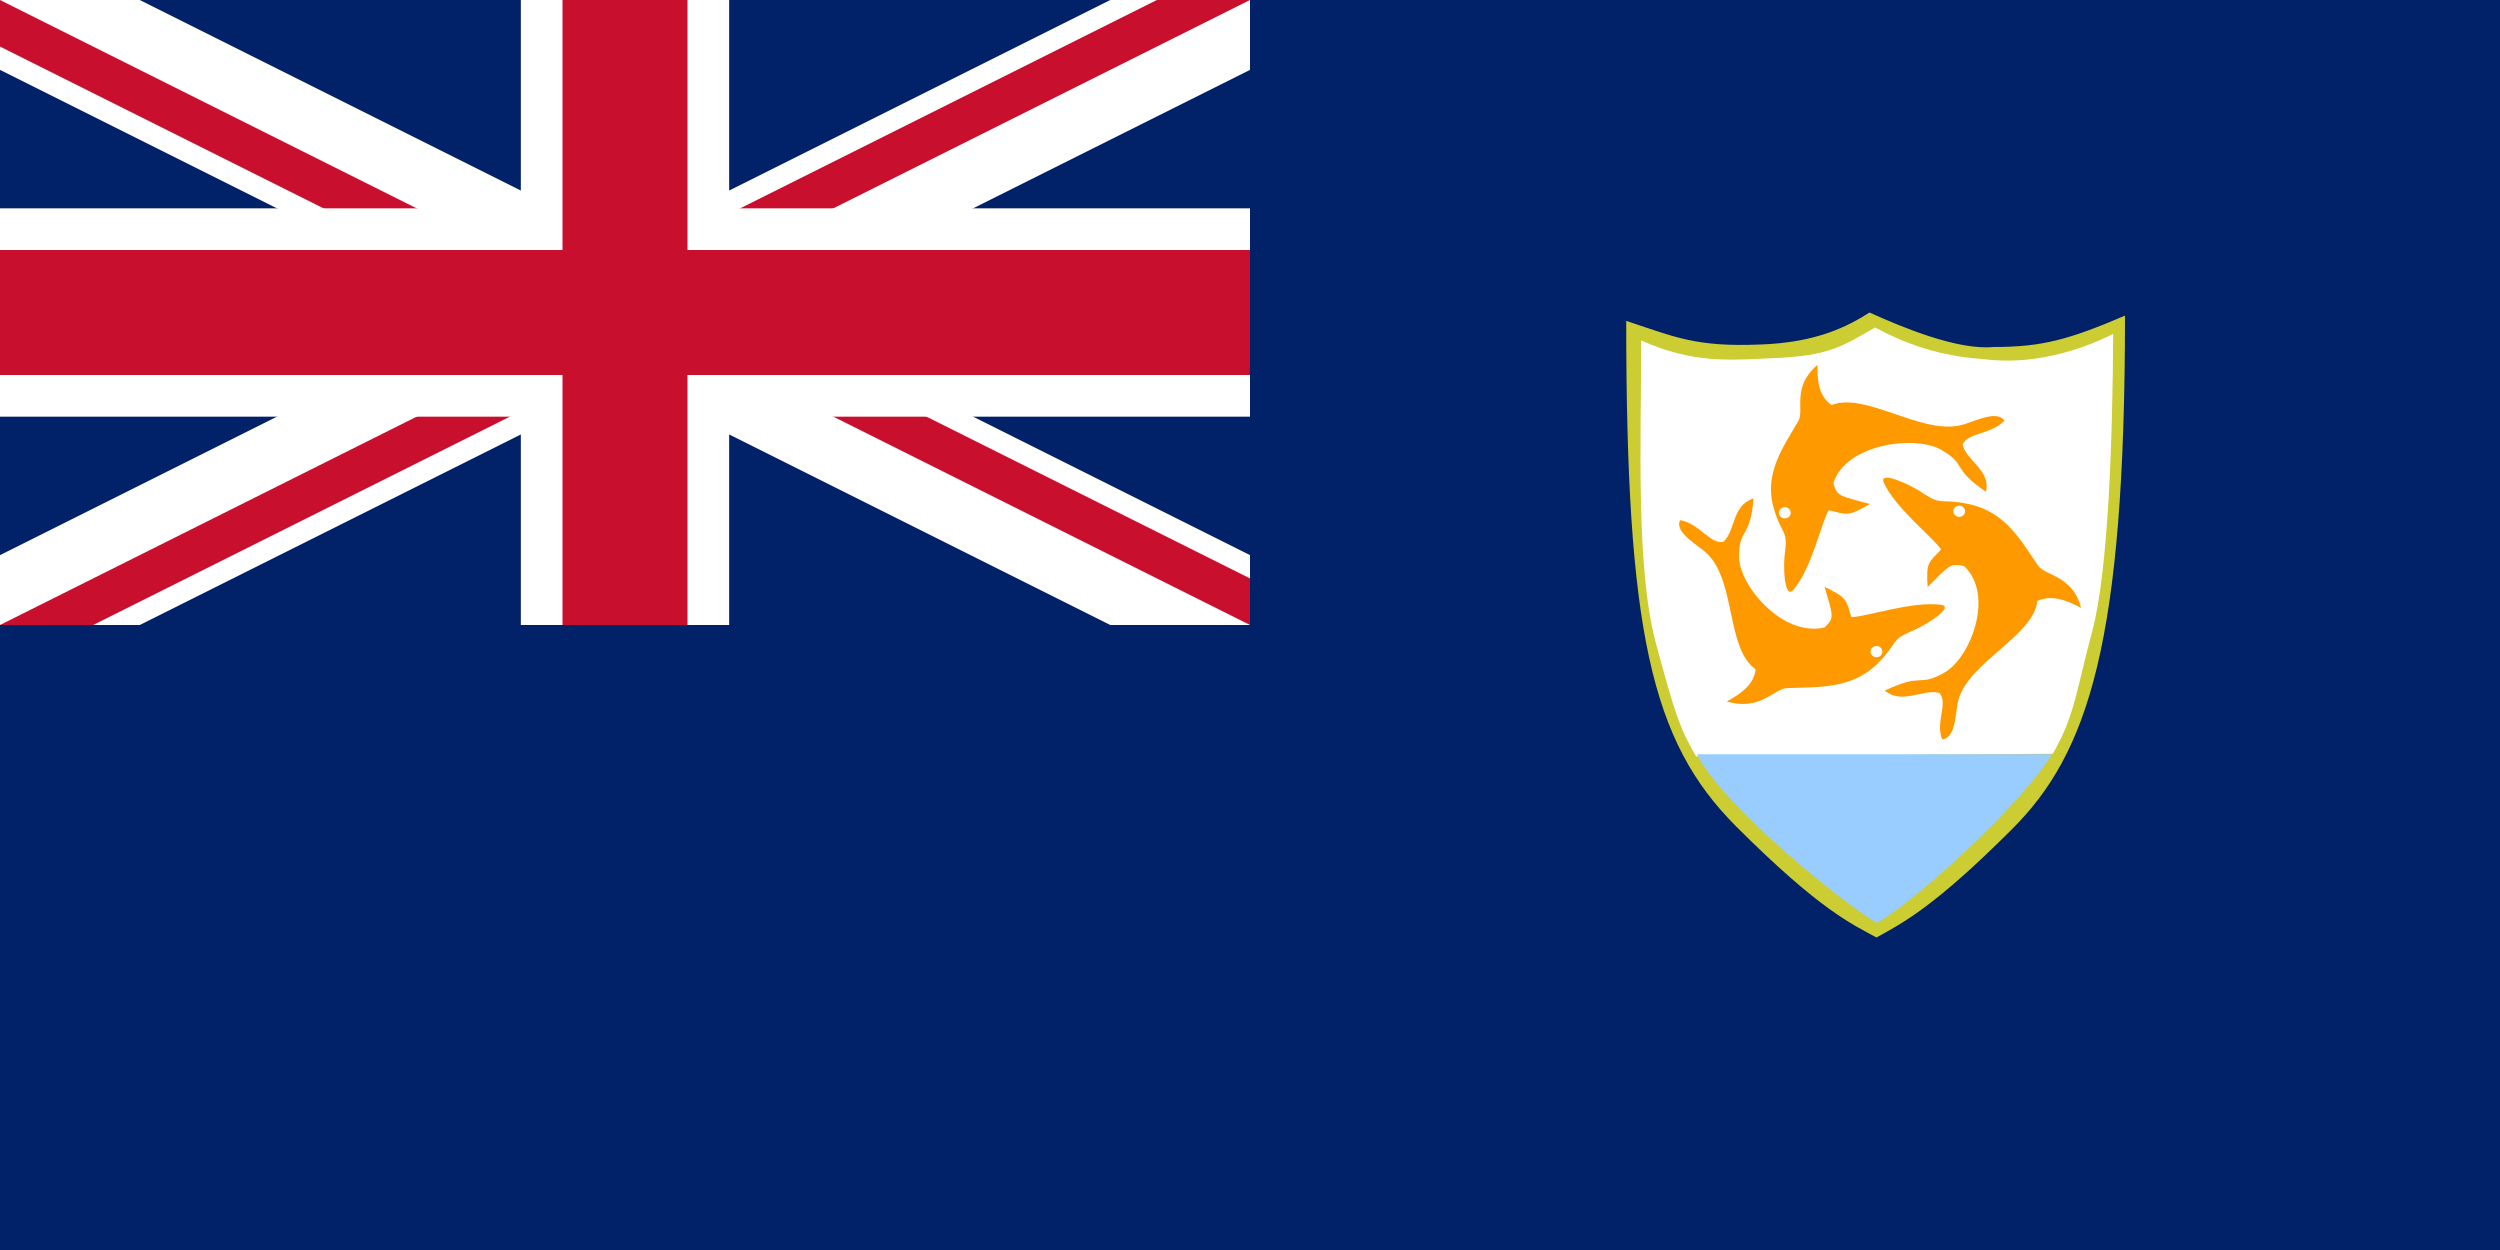
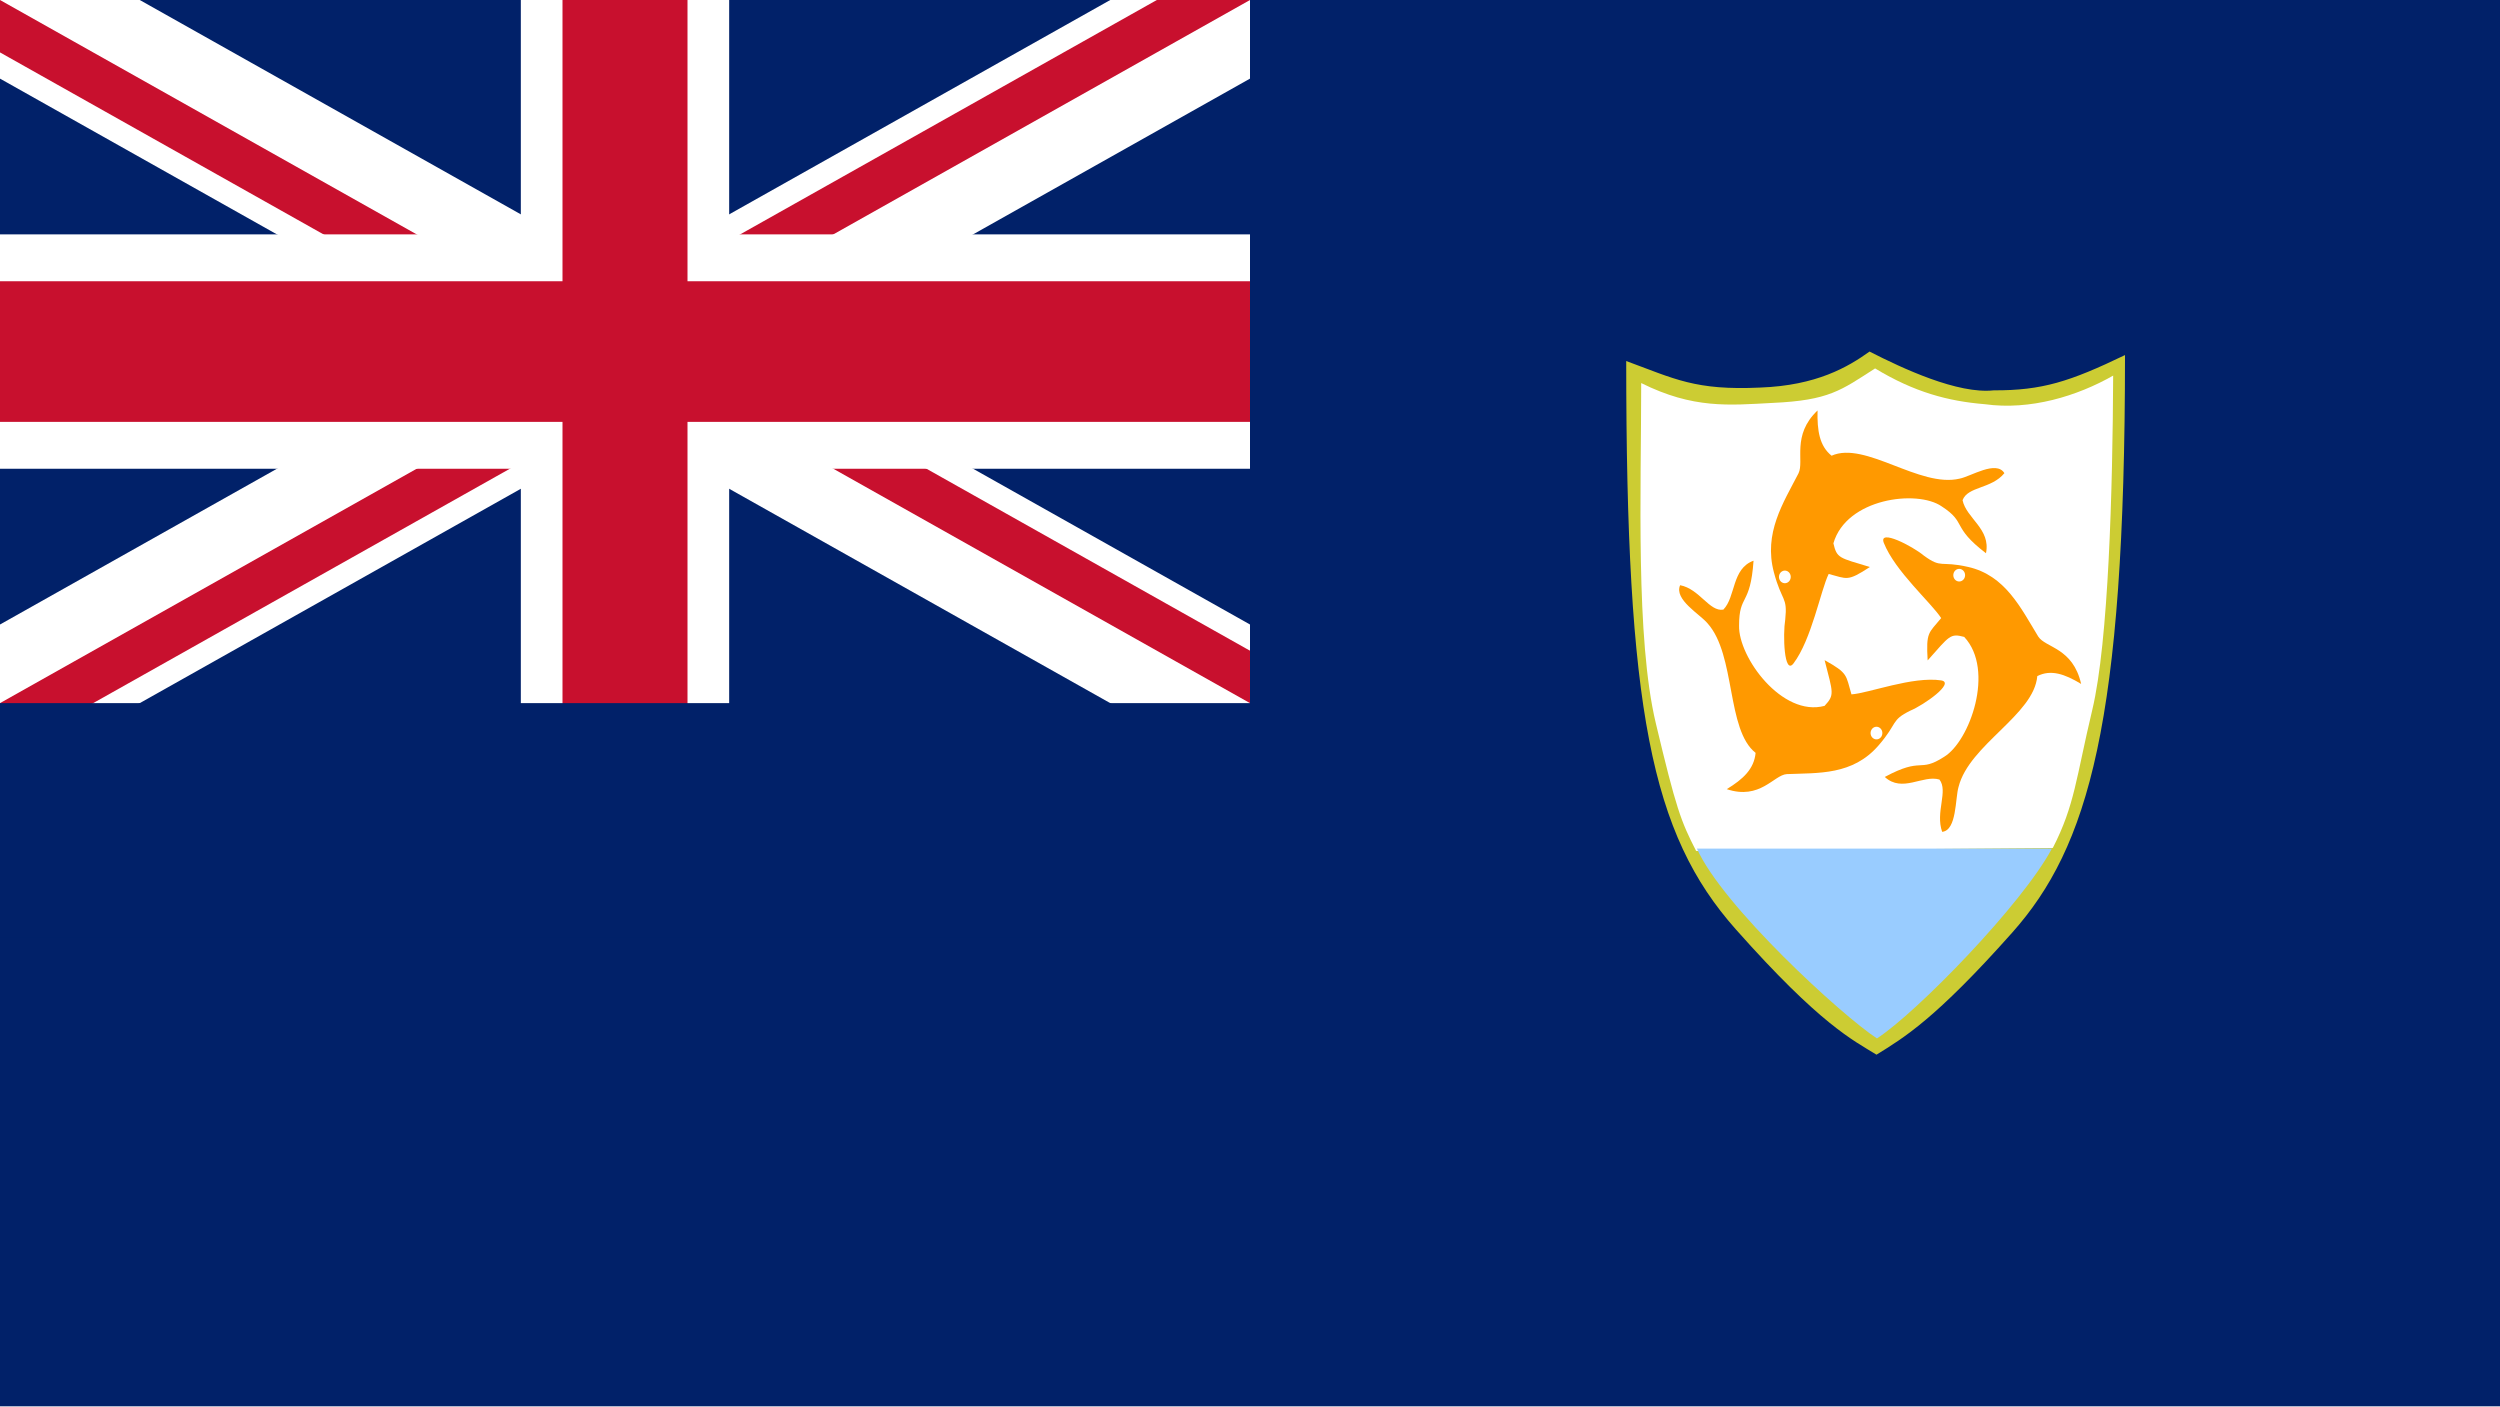
- <svg xmlns="http://www.w3.org/2000/svg" viewBox="0 0 1200 600">
-   <clipPath id="a">
-     <path d="M0 0v150h700v150H600zm600 0H300v350H0v-50z" />
-   </clipPath>
-   <path fill="#012169" d="M0 0h1200v600H0z" />
-   <path d="M0 0l600 300m0-300L0 300" stroke="#fff" stroke-width="60" />
-   <path d="M0 0l600 300m0-300L0 300" stroke="#c8102e" stroke-width="40" clip-path="url(#a)" />
-   <path d="M300 0v350M0 150h700" stroke="#fff" stroke-width="100" />
-   <path d="M300 0v350M0 150h700" stroke="#c8102e" stroke-width="60" />
-   <path d="M0 300h600V0h200v400H0z" fill="#012169" />
-   <path fill="#cc3" d="M780.583 154.039c0 148.827 11.873 201.675 52.606 242.479 40.734 40.804 56.166 47.231 67.524 53.483 13.101-7.212 28.197-15.134 65.115-52.052 36.513-36.515 54.173-89.15 54.173-246.452-26.56 11.37-39.786 15.117-63.012 15.05-17.202 1.686-43.74-9.337-59.609-16.547-10.37 6.602-25.415 14.476-52.451 15.36-31.225 1.31-41.12-3.735-64.345-11.322z" />
-   <path fill="#fff" d="M787.775 163.438c0 46.043-2.722 108.794 7.006 145.1 9.77 36.462 12.013 41.803 19.36 54.528l171.206-1.27c10.576-18.319 11.11-29.666 18.953-58.936 7.814-29.165 9.788-94.177 10.016-142.6-17.216 8.725-39.761 14.908-61.643 12.195-17.543-1.275-33.752-5.092-52.627-15.264-16.374 9.353-22.082 13.622-49.119 14.714-21.05.99-38.101 2.615-63.152-8.468z" />
-   <path fill="#9cf" d="M814.51 362.056c12.185 24.448 69.632 71.303 86.433 81.003 19.168-11.067 69.848-57.368 83.973-81.003H814.51z" />
-   <path fill="#f90" d="M904.221 231.606c5.414 12.14 22.77 25.545 27.541 32.114-6.073 6.57-7.287 5.854-6.49 18.06 10.56-10.535 10.75-11.633 17.542-10.035 14.88 14.155 2.663 44.557-9.634 51.166-12.294 7.051-10.062-.244-28.489 8.593 8.449 6.887 18.237-1.01 26.236 1.1 4.347 4.918-2.066 13.879 1.313 22.318 7.07-.65 6.22-14.256 7.866-19.19 5.164-18.076 36.214-30.683 37.793-47.263 6.546-2.93 13.09-.917 21.05 3.345-3.964-15.534-17.079-15.367-20.594-20.218-8.368-12.19-15.785-26.098-33.657-29.706-13.567-2.739-12.553.824-21.247-4.83-5.414-4.018-21.861-11.618-19.23-5.454z" />
-   <path fill="#f90" d="M860.839 283.106c8.73-10.234 13.053-31.127 16.917-38.218 8.93 2.05 8.833 3.408 19.78-2.965-14.703-3.981-15.81-3.628-17.501-10.1 6.177-19.155 40.078-23.06 51.953-15.781 12.282 7.068 4.474 8.596 21.278 20 2.44-10.34-9.457-14.901-11.236-22.63 2.53-5.961 13.836-4.741 20.084-11.532-3.905-5.656-16.127 1.416-21.471 2.334-19.177 4.091-45.373-16.193-61.488-9.778-5.776-4.15-6.965-10.606-6.732-19.307-12.554 10.598-6.272 21.575-9.129 26.805-7.397 12.748-16.83 25.497-11.827 42.248 3.798 12.716 6.629 10.197 5.447 20.166-1.198 6.441-.562 23.856 3.925 18.758z" />
-   <path fill="#f90" d="M931.763 290.302c-13.703-1.828-34.694 5.451-43.059 5.967-2.778-8.347-1.51-8.97-12.893-14.605 4.032 14.055 4.922 14.776-.013 19.504-20.39 4.868-41.432-20.773-41.04-34.226-.009-13.678 5.401-8.097 6.946-27.707-10.543 3.357-8.485 15.424-14.502 20.874-6.66 1.02-11.413-8.837-20.74-10.422-3.058 6.111 9.613 12.426 13.201 16.311 13.592 13.53 8.935 45.397 23.029 55.227-.738 6.86-5.918 11.17-13.85 15.48 16.009 4.76 22.613-6.043 28.785-6.417 15.27-.56 31.594.542 44.043-12.205 9.45-9.676 5.724-10.682 15.285-14.875 6.401-2.355 21.705-11.882 14.808-12.906z" />
-   <circle fill="#fff" cx="266.239" cy="122.104" r=".806" transform="matrix(3.50845 0 0 3.34488 6.33 -163.011)" />
-   <circle fill="#fff" cx="266.239" cy="122.104" r=".806" transform="matrix(-1.639 -2.95744 3.10207 -1.56258 914.323 1224.328)" />
-   <circle fill="#fff" cx="266.239" cy="122.104" r=".806" transform="matrix(-1.80698 2.86712 -3.00733 -1.72273 1749.003 -240.213)" />
+ <svg xmlns="http://www.w3.org/2000/svg" viewBox="0 0 1200 675" preserveAspectRatio="xMidYMid slice" width="100%" height="100%">
+   <g transform="scale(1, 1.125)">
+     <clipPath id="a">
+       <path d="M0 0v150h700v150H600zm600 0H300v350H0v-50z" />
+     </clipPath>
+     <path fill="#012169" d="M0 0h1200v600H0z" />
+     <path d="M0 0l600 300m0-300L0 300" stroke="#fff" stroke-width="60" />
+     <path d="M0 0l600 300m0-300L0 300" stroke="#c8102e" stroke-width="40" clip-path="url(#a)" />
+     <path d="M300 0v350M0 150h700" stroke="#fff" stroke-width="100" />
+     <path d="M300 0v350M0 150h700" stroke="#c8102e" stroke-width="60" />
+     <path d="M0 300h600V0h200v400H0z" fill="#012169" />
+     <path fill="#cc3" d="M780.583 154.039c0 148.827 11.873 201.675 52.606 242.479 40.734 40.804 56.166 47.231 67.524 53.483 13.101-7.212 28.197-15.134 65.115-52.052 36.513-36.515 54.173-89.15 54.173-246.452-26.56 11.37-39.786 15.117-63.012 15.05-17.202 1.686-43.74-9.337-59.609-16.547-10.37 6.602-25.415 14.476-52.451 15.36-31.225 1.31-41.12-3.735-64.345-11.322z" />
+     <path fill="#fff" d="M787.775 163.438c0 46.043-2.722 108.794 7.006 145.1 9.77 36.462 12.013 41.803 19.36 54.528l171.206-1.27c10.576-18.319 11.11-29.666 18.953-58.936 7.814-29.165 9.788-94.177 10.016-142.6-17.216 8.725-39.761 14.908-61.643 12.195-17.543-1.275-33.752-5.092-52.627-15.264-16.374 9.353-22.082 13.622-49.119 14.714-21.05.99-38.101 2.615-63.152-8.468z" />
+     <path fill="#9cf" d="M814.51 362.056c12.185 24.448 69.632 71.303 86.433 81.003 19.168-11.067 69.848-57.368 83.973-81.003H814.51z" />
+     <path fill="#f90" d="M904.221 231.606c5.414 12.14 22.77 25.545 27.541 32.114-6.073 6.57-7.287 5.854-6.49 18.06 10.56-10.535 10.75-11.633 17.542-10.035 14.88 14.155 2.663 44.557-9.634 51.166-12.294 7.051-10.062-.244-28.489 8.593 8.449 6.887 18.237-1.01 26.236 1.1 4.347 4.918-2.066 13.879 1.313 22.318 7.07-.65 6.22-14.256 7.866-19.19 5.164-18.076 36.214-30.683 37.793-47.263 6.546-2.93 13.09-.917 21.05 3.345-3.964-15.534-17.079-15.367-20.594-20.218-8.368-12.19-15.785-26.098-33.657-29.706-13.567-2.739-12.553.824-21.247-4.83-5.414-4.018-21.861-11.618-19.23-5.454z" />
+     <path fill="#f90" d="M860.839 283.106c8.73-10.234 13.053-31.127 16.917-38.218 8.93 2.05 8.833 3.408 19.78-2.965-14.703-3.981-15.81-3.628-17.501-10.1 6.177-19.155 40.078-23.06 51.953-15.781 12.282 7.068 4.474 8.596 21.278 20 2.44-10.34-9.457-14.901-11.236-22.63 2.53-5.961 13.836-4.741 20.084-11.532-3.905-5.656-16.127 1.416-21.471 2.334-19.177 4.091-45.373-16.193-61.488-9.778-5.776-4.15-6.965-10.606-6.732-19.307-12.554 10.598-6.272 21.575-9.129 26.805-7.397 12.748-16.83 25.497-11.827 42.248 3.798 12.716 6.629 10.197 5.447 20.166-1.198 6.441-.562 23.856 3.925 18.758z" />
+     <path fill="#f90" d="M931.763 290.302c-13.703-1.828-34.694 5.451-43.059 5.967-2.778-8.347-1.51-8.97-12.893-14.605 4.032 14.055 4.922 14.776-.013 19.504-20.39 4.868-41.432-20.773-41.04-34.226-.009-13.678 5.401-8.097 6.946-27.707-10.543 3.357-8.485 15.424-14.502 20.874-6.66 1.02-11.413-8.837-20.74-10.422-3.058 6.111 9.613 12.426 13.201 16.311 13.592 13.53 8.935 45.397 23.029 55.227-.738 6.86-5.918 11.17-13.85 15.48 16.009 4.76 22.613-6.043 28.785-6.417 15.27-.56 31.594.542 44.043-12.205 9.45-9.676 5.724-10.682 15.285-14.875 6.401-2.355 21.705-11.882 14.808-12.906z" />
+     <circle fill="#fff" cx="266.239" cy="122.104" r=".806" transform="matrix(3.50845 0 0 3.34488 6.33 -163.011)" />
+     <circle fill="#fff" cx="266.239" cy="122.104" r=".806" transform="matrix(-1.639 -2.95744 3.10207 -1.56258 914.323 1224.328)" />
+     <circle fill="#fff" cx="266.239" cy="122.104" r=".806" transform="matrix(-1.80698 2.86712 -3.00733 -1.72273 1749.003 -240.213)" />
+   </g>
</svg>
